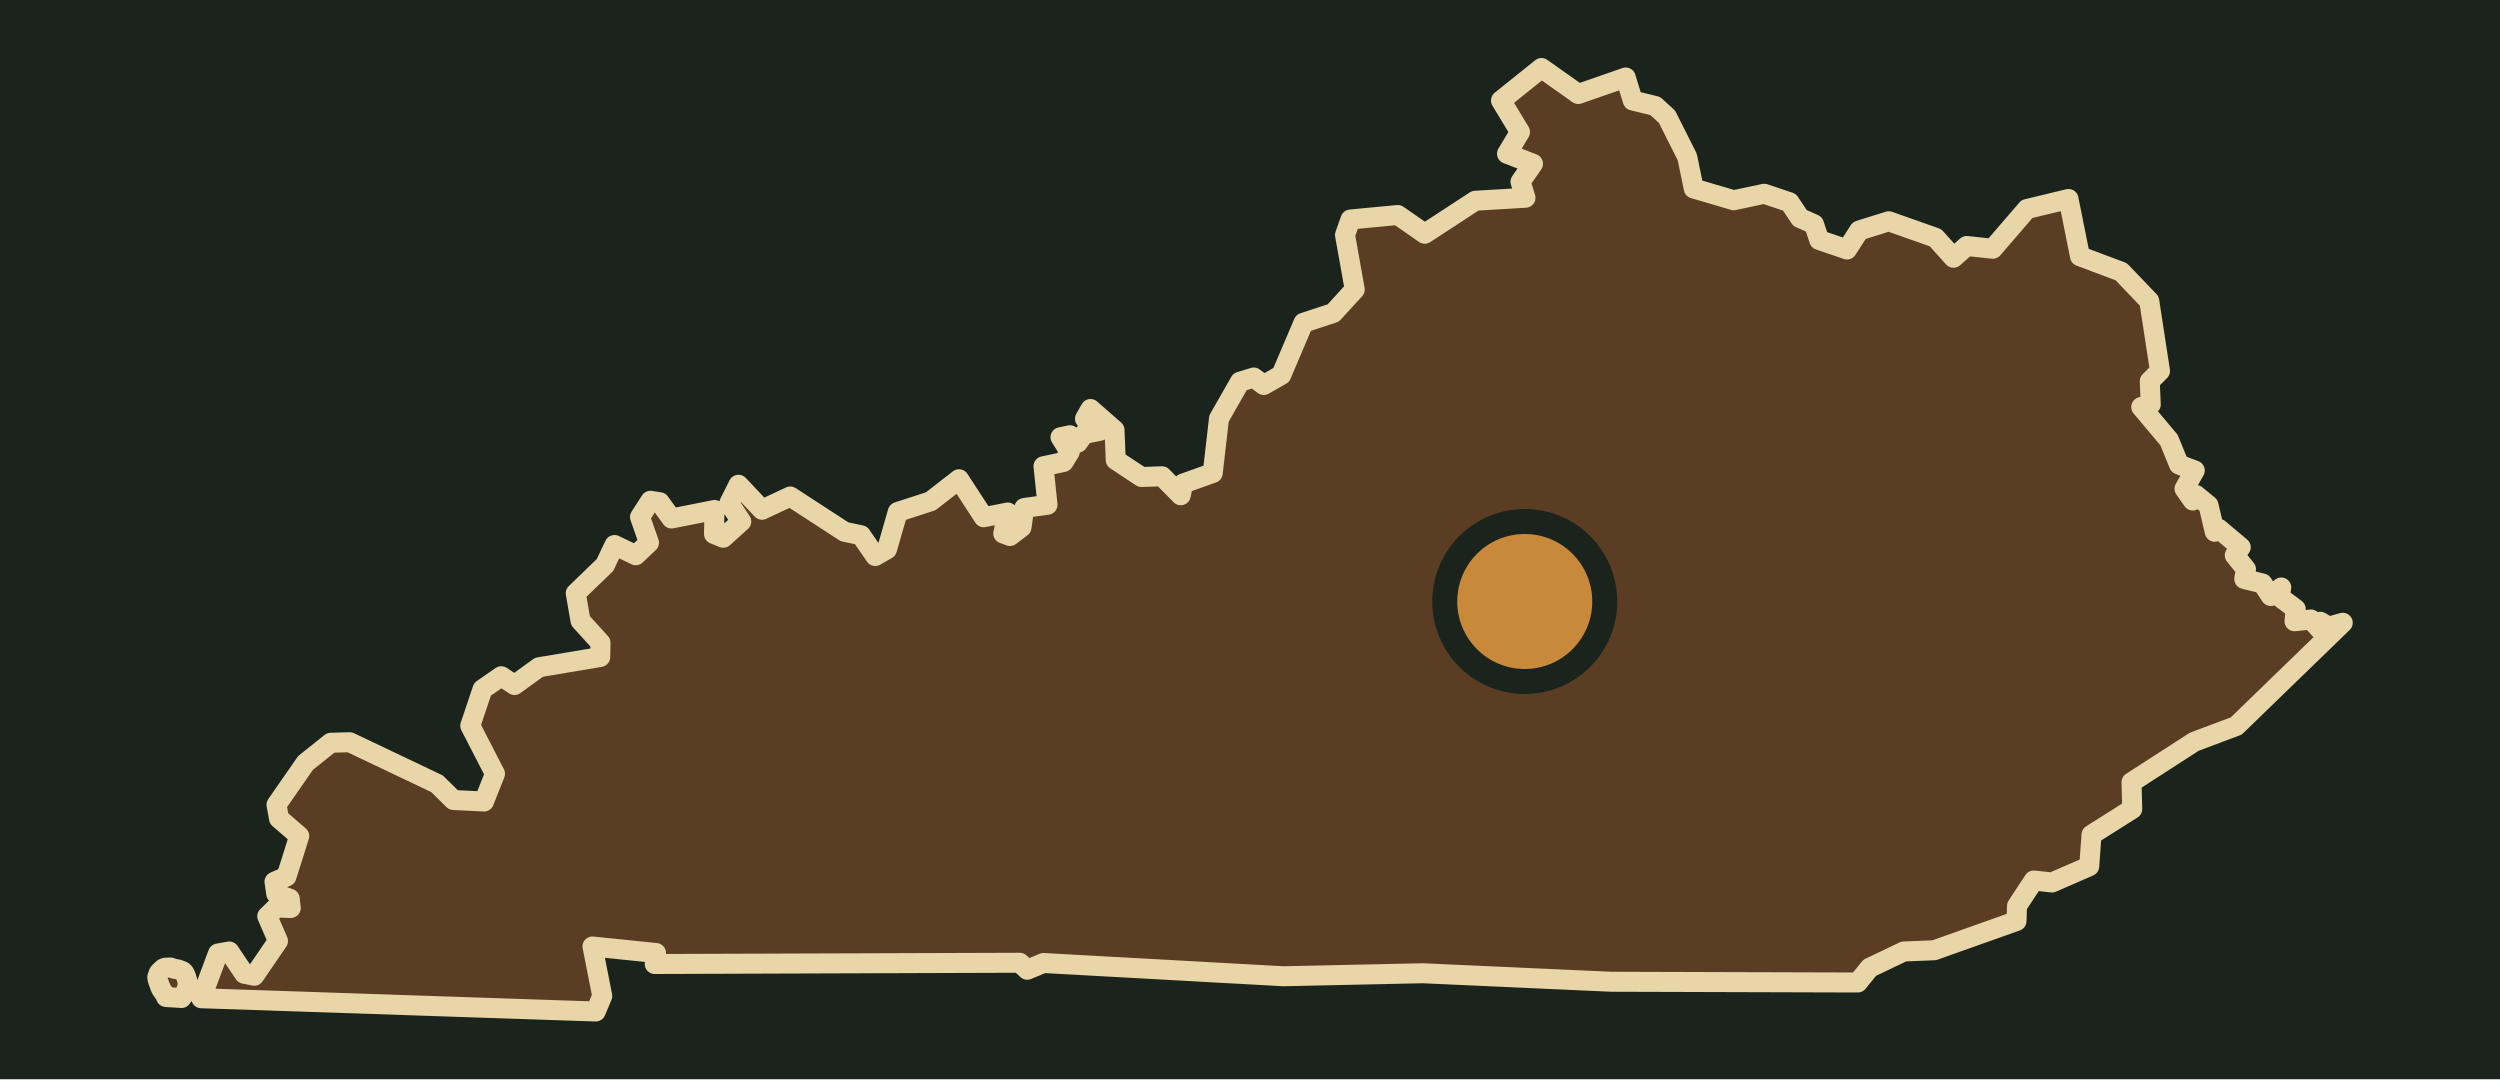
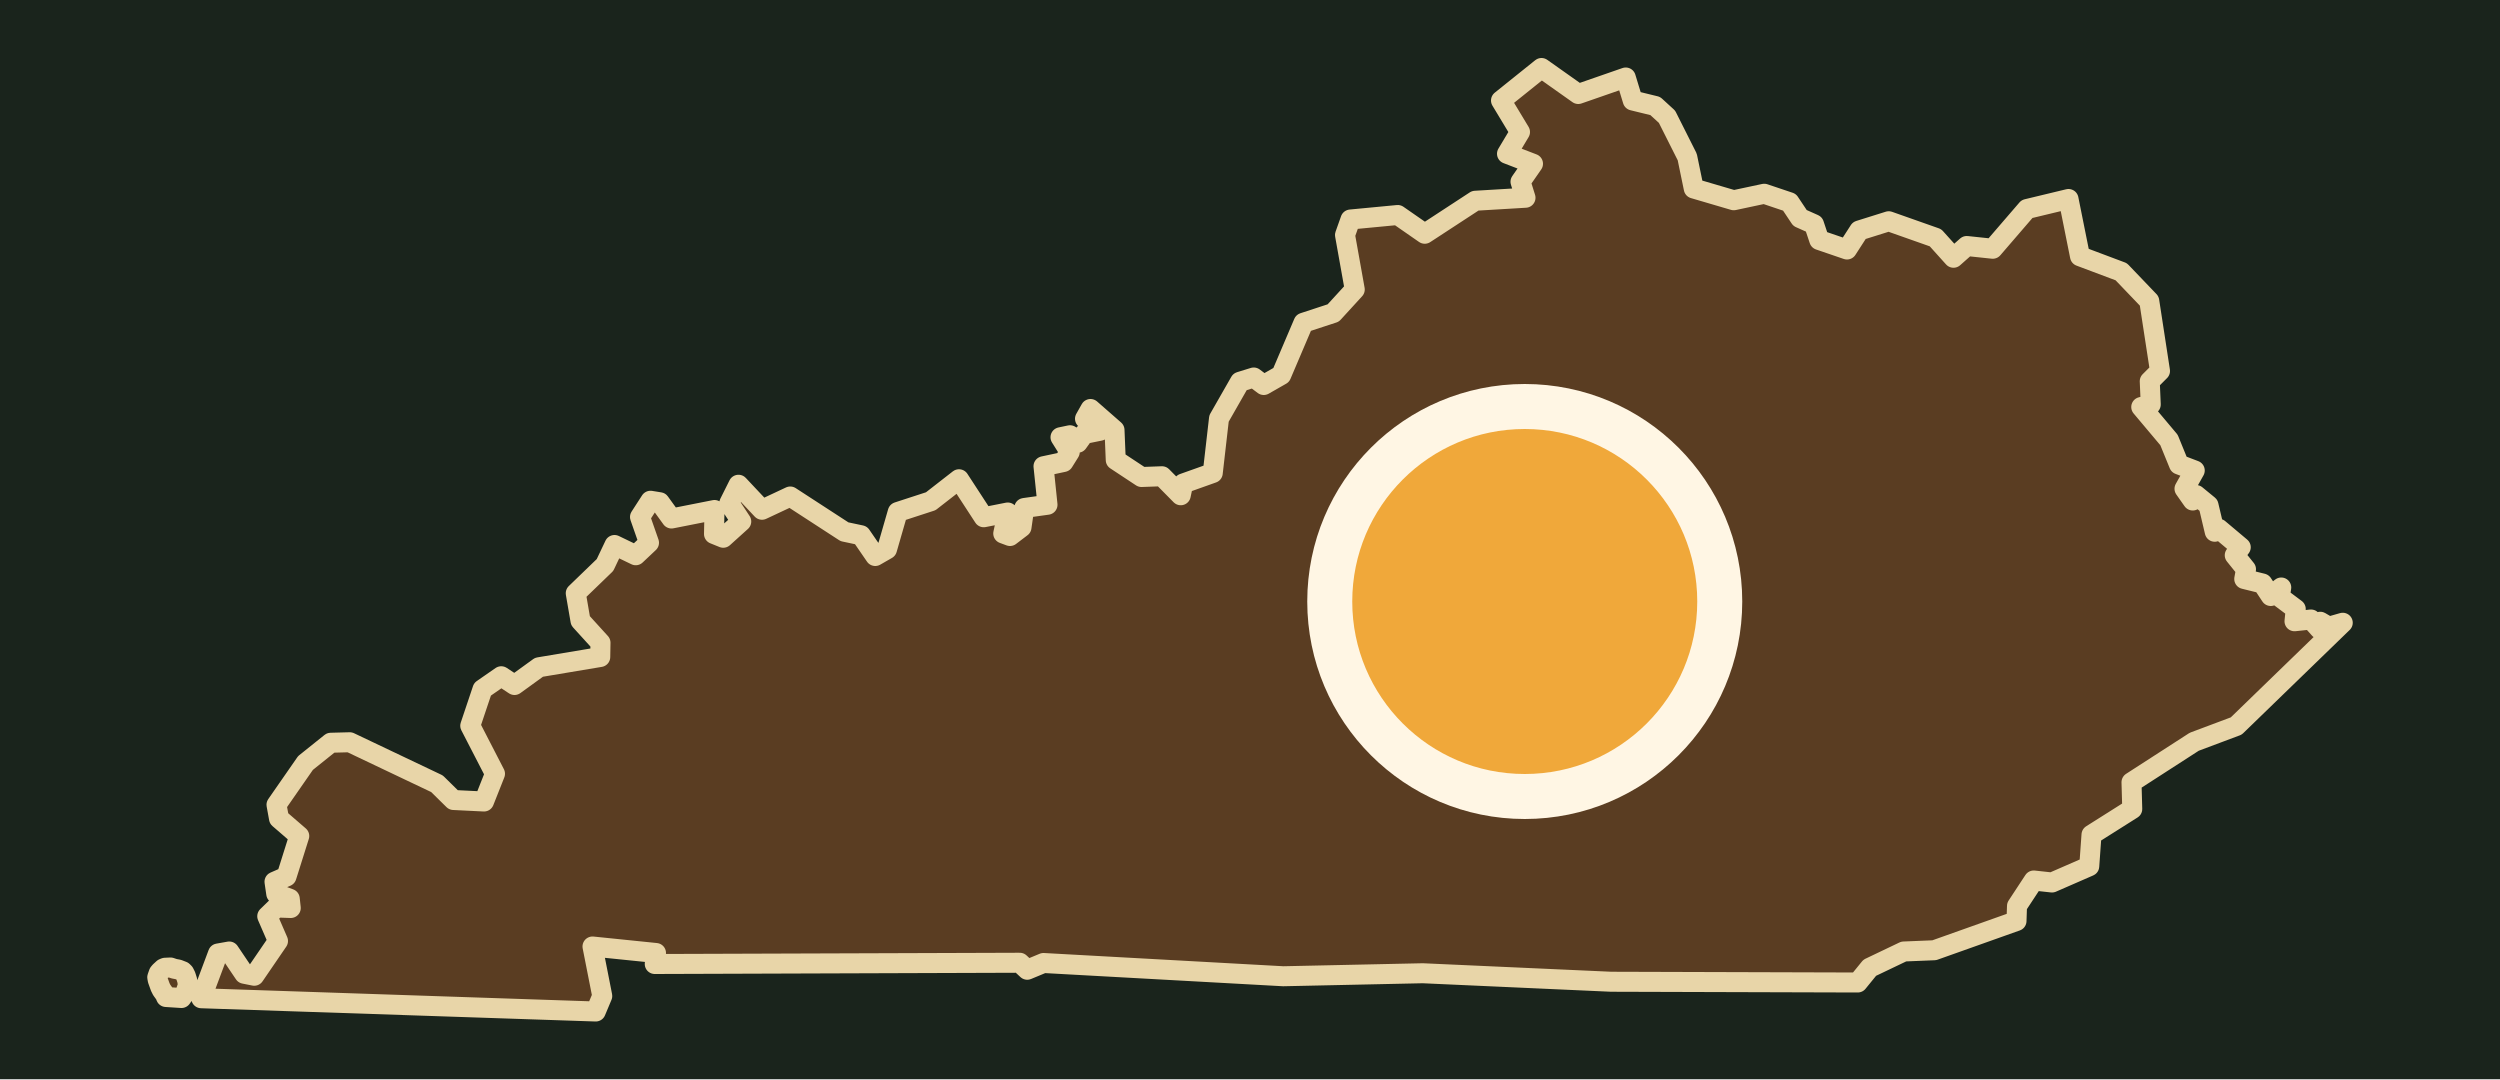
<svg xmlns="http://www.w3.org/2000/svg" viewBox="0 0 1000 431.7">
  <rect width="1000" height="431.7" fill="#1a241c" />
  <path fill="#5a3d22" stroke="#e8d5a8" stroke-width="8" stroke-linejoin="round" fill-rule="evenodd" d="M80.5 399.3L87.2 381.4L91.7 380.6L97.7 389.5L101.7 390.3L111.2 376.4L106.9 366.5L110.5 363.0L116.3 363.2L115.9 359.5L110.5 357.5L109.8 352.7L114.6 350.6L119.7 334.4L111.6 327.4L110.6 321.9L122.2 305.2L132.3 297.1L139.9 296.9L174.8 313.5L181.4 320.0L193.6 320.6L198.0 309.5L188.1 290.3L193.0 275.7L200.5 270.5L205.8 274.0L215.6 266.9L240.1 262.8L240.2 257.1L232.2 248.3L230.3 237.3L242.0 226.0L245.8 218.0L254.3 222.1L259.6 217.1L256.0 206.8L260.2 200.3L263.9 200.9L268.6 207.4L285.8 204.0L285.6 213.6L289.3 215.1L296.5 208.6L291.7 201.3L295.4 193.9L304.8 203.9L316.1 198.6L337.8 212.7L344.4 214.1L350.1 222.4L354.8 219.7L359.1 204.8L372.3 200.5L383.6 191.7L393.5 206.9L403.1 205.0L401.3 213.4L404.0 214.4L408.6 210.9L409.7 203.2L419.0 201.9L417.4 186.5L425.4 184.8L427.9 180.8L424.2 174.9L428.0 174.1L431.1 177.1L433.6 173.6L440.0 172.3L434.0 167.5L436.2 163.6L445.8 172.0L446.3 184.0L456.6 190.8L464.8 190.5L472.3 198.1L473.3 193.4L485.1 189.2L487.6 167.4L496.0 152.7L501.5 151.0L505.5 154.0L512.5 150.0L521.4 129.1L533.3 125.2L541.9 115.8L538.0 94.0L540.2 87.8L559.1 86.0L569.9 93.5L590.1 80.3L610.2 79.1L608.2 72.7L613.2 65.5L602.8 61.5L608.0 52.8L600.4 40.2L616.6 27.2L631.3 37.6L650.3 31.0L653.1 40.2L662.1 42.4L666.8 46.7L674.9 62.8L677.5 75.4L693.5 80.1L705.7 77.5L715.8 80.9L720.0 87.2L725.6 89.7L727.7 96.0L738.8 99.8L743.7 92.2L755.5 88.5L774.2 95.1L781.4 103.1L786.7 98.4L797.1 99.5L810.8 83.6L827.4 79.6L832.0 102.5L848.5 108.7L859.7 120.4L864.0 148.4L859.9 152.5L860.3 161.8L856.5 162.8L867.6 176.0L871.6 185.8L877.9 188.2L873.8 195.5L877.1 200.2L878.4 198.0L883.4 202.1L885.9 212.7L887.5 211.5L896.3 218.9L893.9 222.1L898.4 227.7L897.7 231.6L905.0 233.4L908.3 238.4L912.5 235.0L911.9 238.8L918.3 243.6L917.8 248.5L924.4 247.8L927.8 251.6L928.1 248.7L931.5 250.7L937.1 249.1L894.5 290.4L877.7 296.7L852.6 312.9L852.9 323.6L836.6 333.9L835.7 346.5L820.8 353.0L813.5 352.2L806.8 362.4L806.6 368.4L773.7 380.1L761.5 380.6L747.9 387.1L743.1 393.0L644.5 392.7L569.1 389.3L513.3 390.5L417.4 385.2L410.9 387.9L407.9 385.1L261.9 385.6L262.4 381.2L237.0 378.6L240.9 398.4L238.3 404.6L80.5 399.3ZM62.9 390.9L63.5 389.2L64.0 388.6L65.3 387.4L66.0 387.1L68.2 387.0L69.7 387.5L71.3 387.8L73.1 388.5L73.7 389.1L74.3 390.3L74.9 392.2L75.1 393.7L75.0 394.6L74.2 396.9L72.6 399.2L66.4 398.8L66.0 397.8L64.7 396.0L64.1 394.8L63.1 392.0L62.9 390.9Z" />
-   <circle cx="609.9" cy="240.6" r="32" fill="#c9893a" stroke="#1a241c" stroke-width="10" />
+   <circle cx="609.9" cy="240.6" r="78" fill="#f0a83a" stroke="#fff6e4" stroke-width="18" />
</svg>
